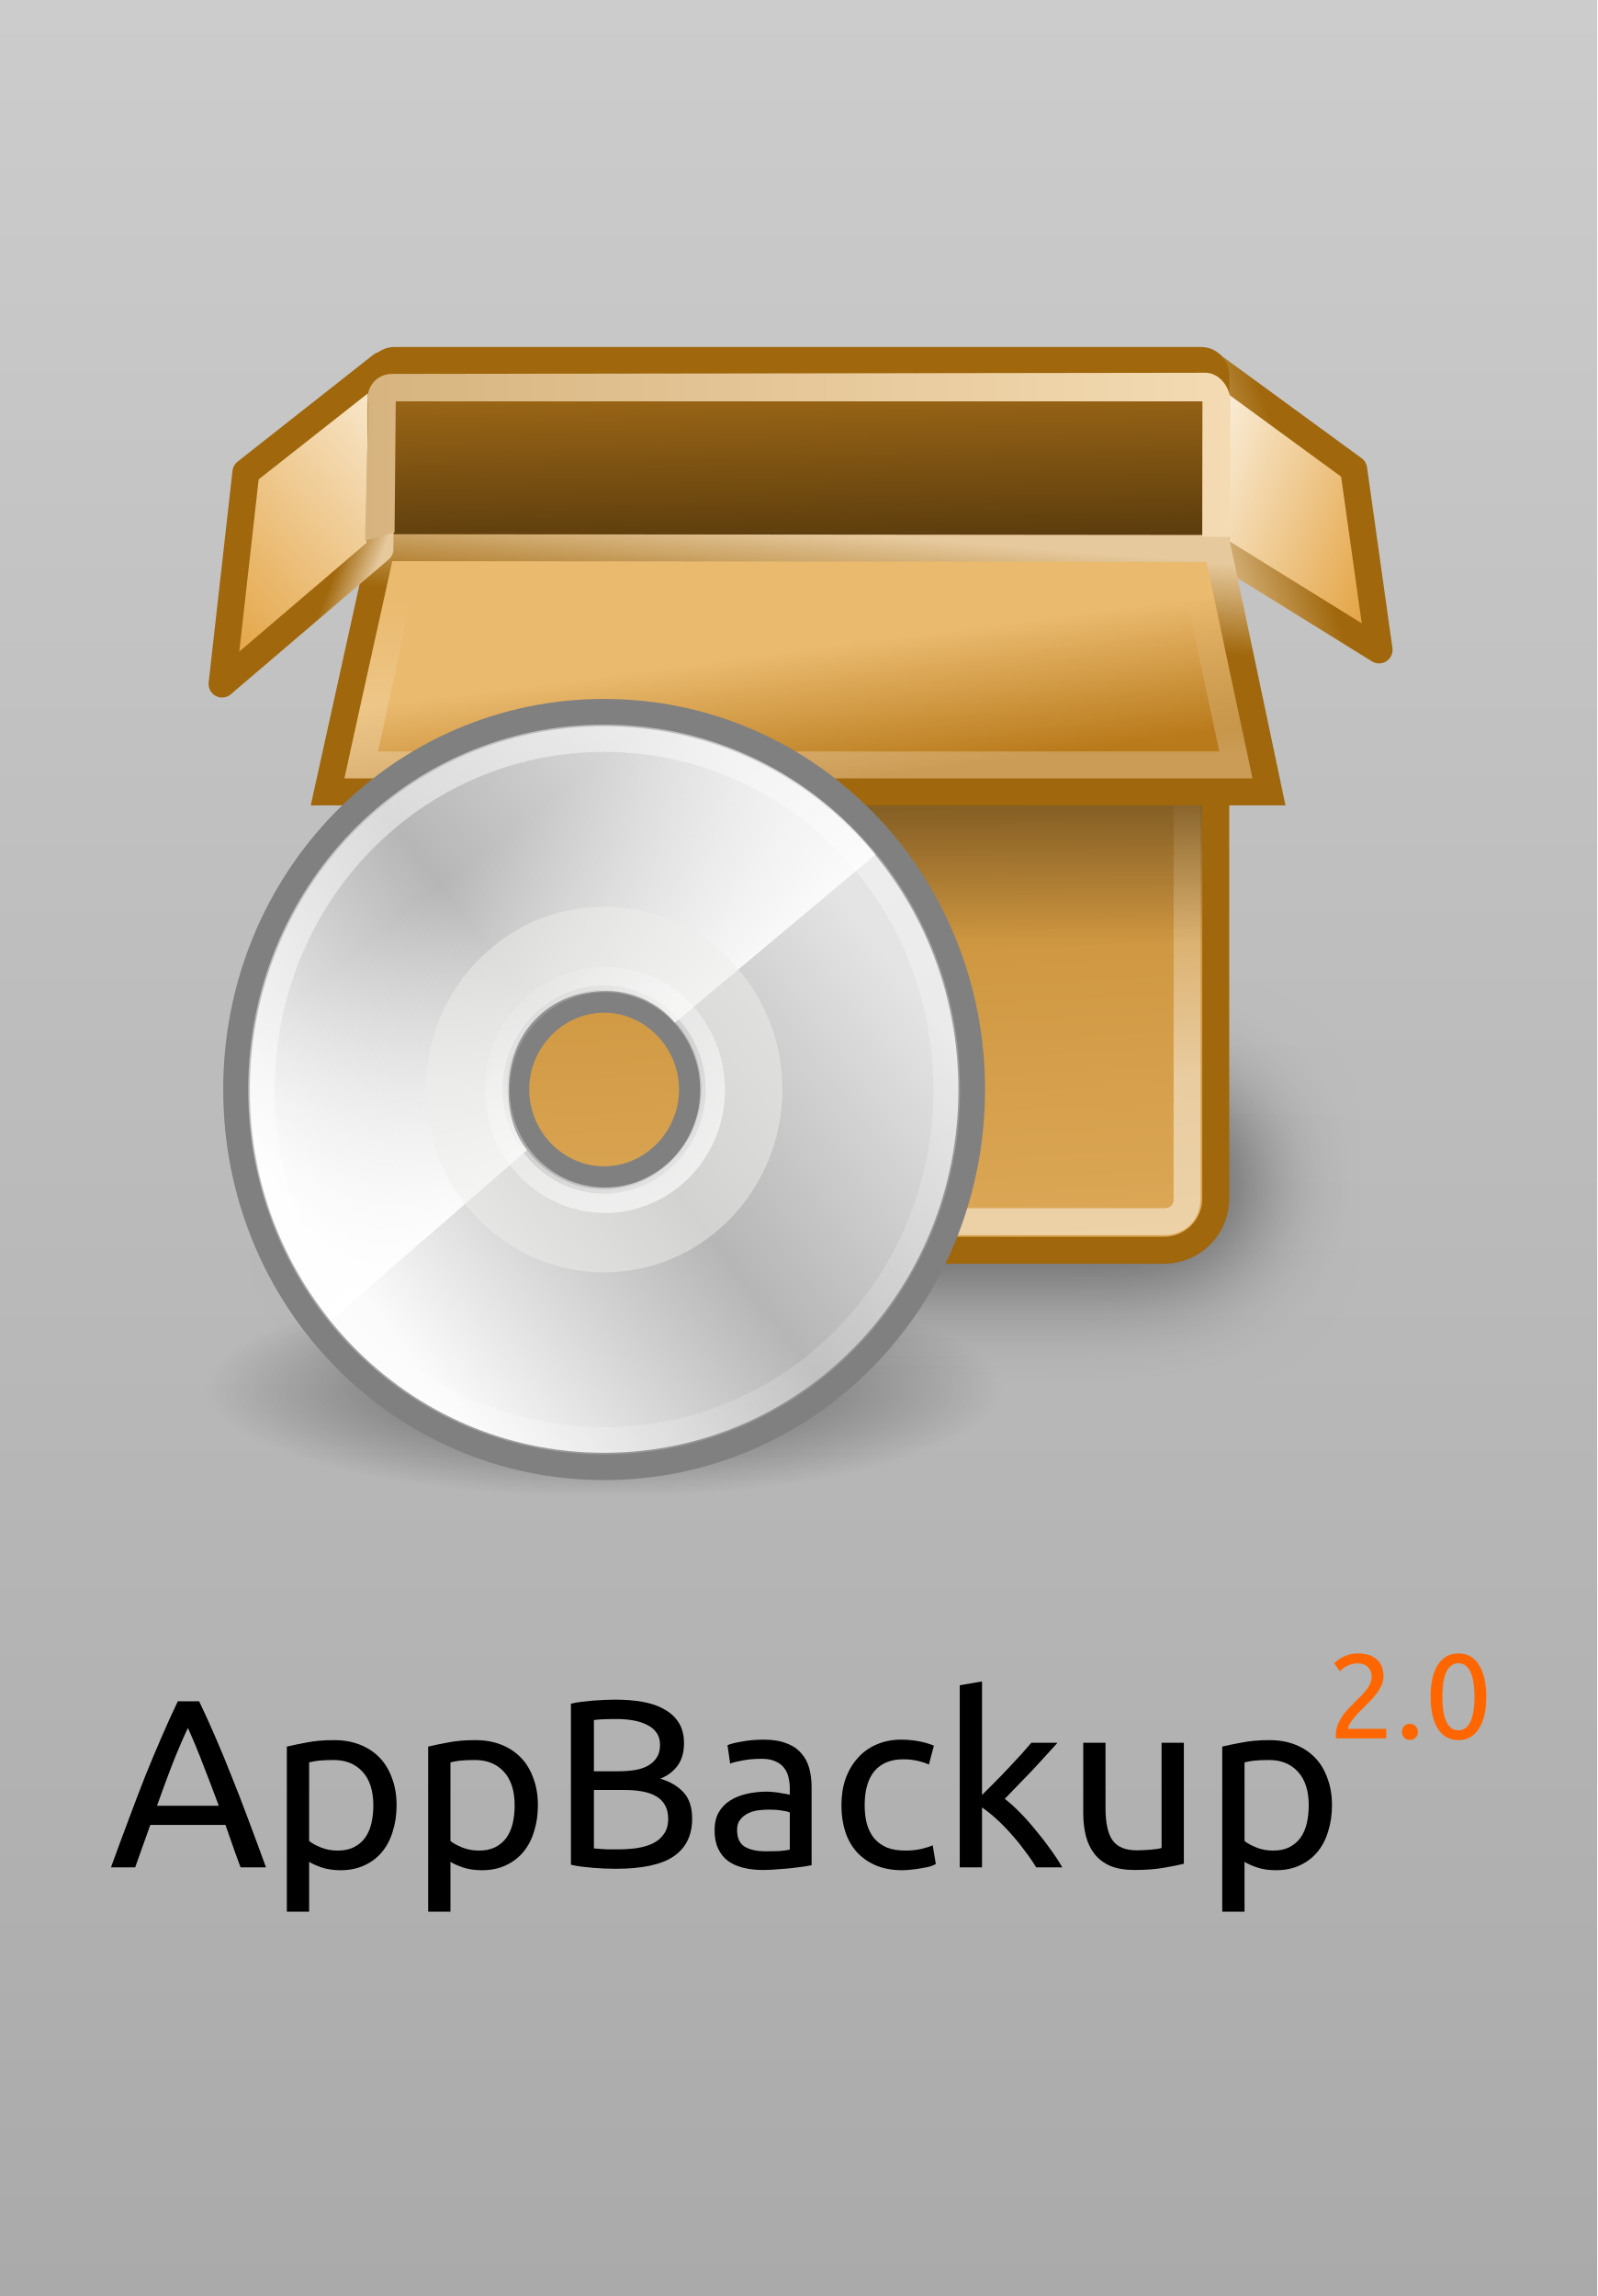
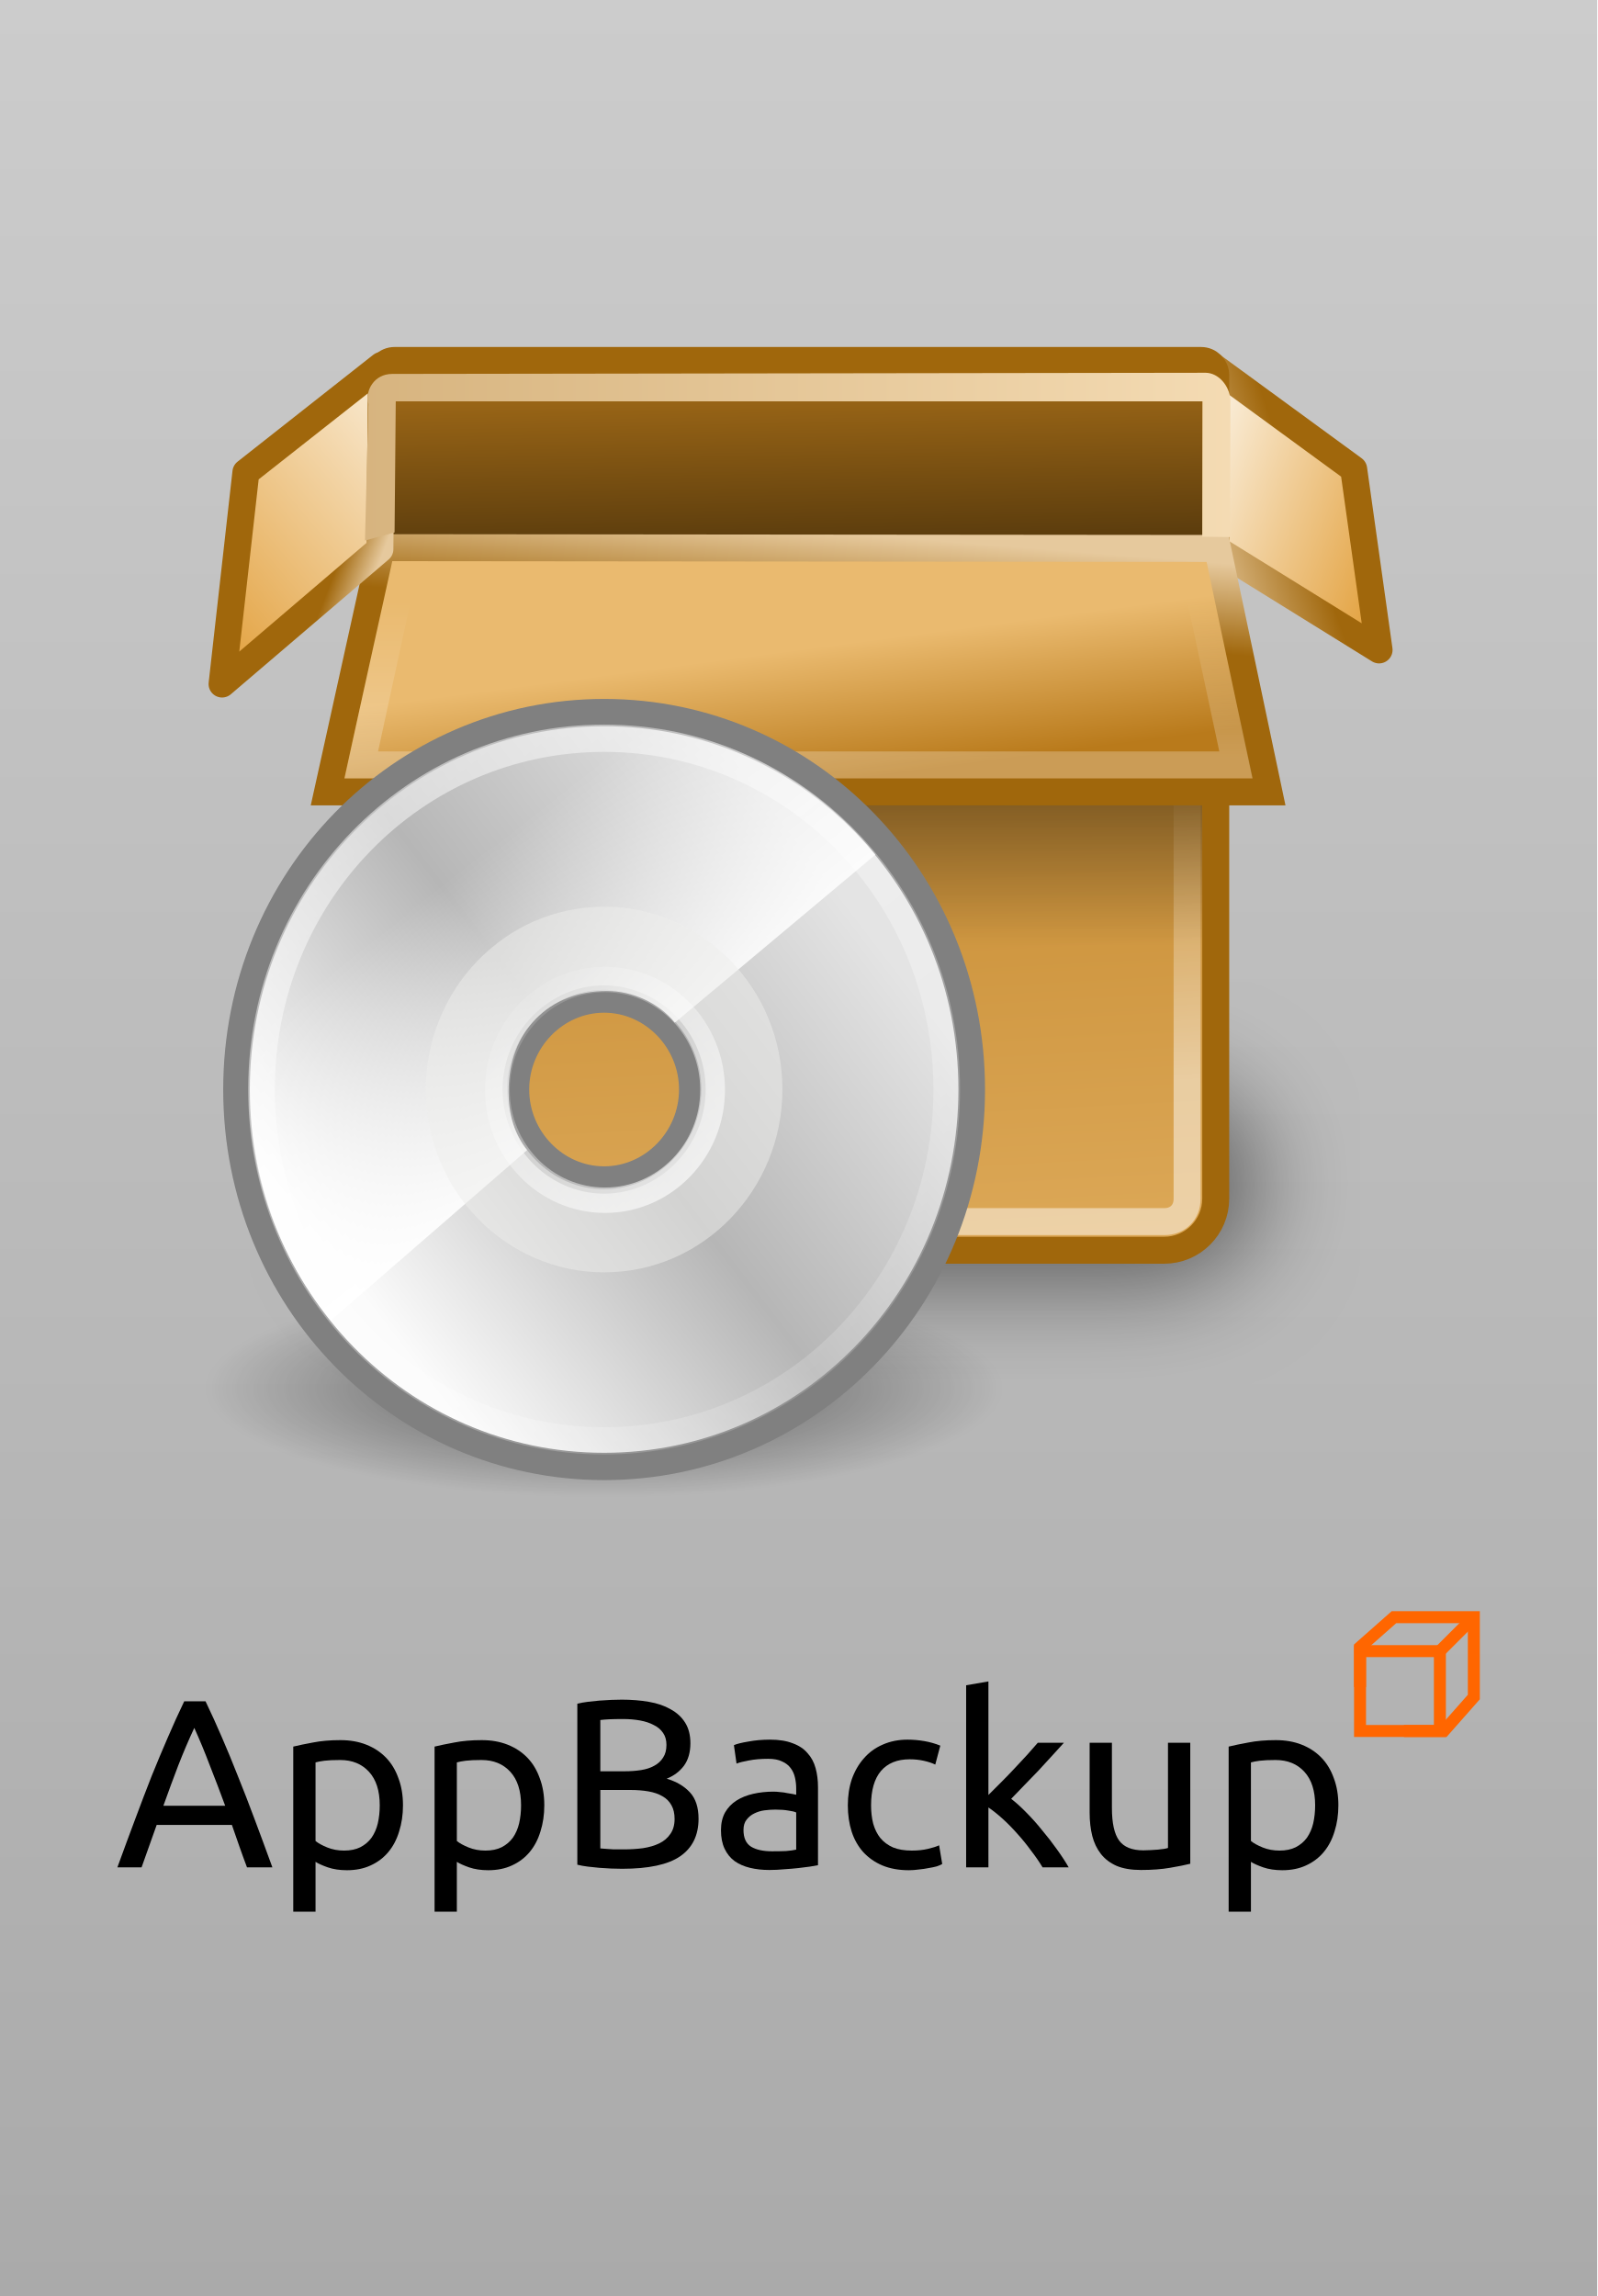
<svg xmlns="http://www.w3.org/2000/svg" xmlns:xlink="http://www.w3.org/1999/xlink" width="320" height="460" id="svg3091" version="1.1">
  <defs id="defs3093">
    <linearGradient id="linearGradient3869">
      <stop style="stop-color:#aaaaaa;stop-opacity:1;" offset="0" id="stop3871" />
      <stop style="stop-color:#cccccc;stop-opacity:1;" offset="1" id="stop3873" />
    </linearGradient>
    <linearGradient xlink:href="#linearGradient3869" id="linearGradient3875" x1="157.064" y1="1052.362" x2="157.064" y2="592.362" gradientUnits="userSpaceOnUse" />
    <filter id="filter6290" height="2.014" y="-0.507" width="1.222" x="-0.111">
      <feGaussianBlur id="feGaussianBlur6292" stdDeviation="2.029" />
    </filter>
    <linearGradient gradientUnits="userSpaceOnUse" y2="13.46" x2="24.938" y1="19.219" x1="24.938" id="linearGradient6262" xlink:href="#linearGradient6256" />
    <linearGradient y2="10.942" x2="25.148" y1="14.295" x1="24.883" gradientUnits="userSpaceOnUse" id="linearGradient6254" xlink:href="#linearGradient6190" />
    <linearGradient y2="27.945" x2="17.702" y1="24.164" x1="17.327" gradientTransform="matrix(1,0,0,1.329903,0,-16.16441)" gradientUnits="userSpaceOnUse" id="linearGradient6252" xlink:href="#linearGradient4210" />
    <linearGradient gradientUnits="userSpaceOnUse" y2="8.067" x2="39.044" y1="8.067" x1="6.946" id="linearGradient6248" xlink:href="#linearGradient6242" />
    <linearGradient gradientUnits="userSpaceOnUse" y2="20.731" x2="27.375" y1="31.772" x1="28.029" id="linearGradient6240" xlink:href="#linearGradient6234" />
    <linearGradient y2="14.383" x2="23.452" y1="49.424" x1="24.99" gradientTransform="matrix(1,0,0,1.213245,-5,-10.08858)" gradientUnits="userSpaceOnUse" id="linearGradient6232" xlink:href="#linearGradient4210" />
    <linearGradient gradientUnits="userSpaceOnUse" y2="26.188" x2="24.5" y1="17.812" x1="24.5" id="linearGradient6228" xlink:href="#linearGradient6222" />
    <linearGradient y2="23.5" x2="1.827" y1="16.527" x1="8" gradientTransform="matrix(1,0,0,1.329903,0,-16.16441)" gradientUnits="userSpaceOnUse" id="linearGradient6218" xlink:href="#linearGradient6210" />
    <linearGradient y2="23.422" x2="43.588" y1="20.232" x1="37.308" gradientTransform="matrix(1,0,0,1.329903,0,-16.16441)" gradientUnits="userSpaceOnUse" id="linearGradient6216" xlink:href="#linearGradient6210" />
    <linearGradient y2="10.742" x2="37.308" y1="9.345" x1="41.448" gradientUnits="userSpaceOnUse" id="linearGradient6200" xlink:href="#linearGradient6190" />
    <linearGradient y2="10.654" x2="8" y1="10.141" x1="6.675" gradientUnits="userSpaceOnUse" id="linearGradient6198" xlink:href="#linearGradient6190" />
    <linearGradient id="linearGradient4409">
      <stop style="stop-color:#ffffff;stop-opacity:1;" offset="0" id="stop4411" />
      <stop style="stop-color:#ffffff;stop-opacity:0;" offset="1" id="stop4413" />
    </linearGradient>
    <linearGradient id="linearGradient6028">
      <stop style="stop-color:#ffffff;stop-opacity:1;" offset="0" id="stop6030" />
      <stop style="stop-color:#ffffff;stop-opacity:0;" offset="1" id="stop6032" />
    </linearGradient>
    <linearGradient id="linearGradient6036">
      <stop style="stop-color:#ffffff;stop-opacity:1;" offset="0" id="stop6038" />
      <stop style="stop-color:#ffffff;stop-opacity:0;" offset="1" id="stop6040" />
    </linearGradient>
    <linearGradient id="aigrd2" gradientUnits="userSpaceOnUse" x1="12.274" y1="32.416" x2="35.391" y2="14.203">
      <stop offset="0" style="stop-color:#FBFBFB" id="stop3043" />
      <stop offset="0.5" style="stop-color:#B6B6B6" id="stop3045" />
      <stop offset="1" style="stop-color:#E4E4E4" id="stop3047" />
    </linearGradient>
    <linearGradient id="aigrd1" gradientUnits="userSpaceOnUse" x1="14.997" y1="11.188" x2="32.511" y2="34.307">
      <stop offset="0" style="stop-color:#EBEBEB" id="stop3034" />
      <stop offset="0.5" style="stop-color:#FFFFFF" id="stop3036" />
      <stop offset="1" style="stop-color:#EBEBEB" id="stop3038" />
    </linearGradient>
    <linearGradient id="linearGradient23419">
      <stop style="stop-color:#000000;stop-opacity:1;" offset="0" id="stop23421" />
      <stop style="stop-color:#000000;stop-opacity:0;" offset="1" id="stop23423" />
    </linearGradient>
    <radialGradient xlink:href="#linearGradient23419" id="radialGradient3507" gradientUnits="userSpaceOnUse" gradientTransform="matrix(1,0,0,0.25,0,31.22703)" cx="23.335" cy="41.636" fx="23.335" fy="41.636" r="22.627" />
    <linearGradient xlink:href="#linearGradient6028" id="linearGradient3515" gradientUnits="userSpaceOnUse" x1="28.703" y1="31.495" x2="17.743" y2="18.367" />
    <linearGradient xlink:href="#linearGradient6036" id="linearGradient3519" gradientUnits="userSpaceOnUse" x1="10.502" y1="3.61" x2="48.799" y2="54.698" gradientTransform="matrix(0.9807685,0,0,0.9807685,0.3837105,-0.8525346)" />
    <linearGradient xlink:href="#aigrd2" id="linearGradient3523" gradientUnits="userSpaceOnUse" gradientTransform="matrix(1.190476,0,0,1.190476,-4.308944,-3.833324)" x1="12.274" y1="32.416" x2="35.391" y2="14.203" />
    <linearGradient xlink:href="#aigrd1" id="linearGradient3526" gradientUnits="userSpaceOnUse" gradientTransform="matrix(1.190476,0,0,1.190476,-4.308944,-3.833323)" x1="14.997" y1="11.188" x2="32.511" y2="34.307" />
    <linearGradient xlink:href="#linearGradient4409" id="linearGradient4415" x1="25.986" y1="24.92" x2="15.889" y2="11.67" gradientUnits="userSpaceOnUse" gradientTransform="translate(0.5,-0.353553)" />
    <linearGradient y2="14.383" x2="23.452" y1="49.424" x1="24.99" gradientTransform="matrix(1,0,0,0.4199694,-5,-2.972971)" gradientUnits="userSpaceOnUse" id="linearGradient4879" xlink:href="#linearGradient6204" />
    <linearGradient id="linearGradient4210">
      <stop id="stop4212" offset="0" style="stop-color:#eaba6f;stop-opacity:1;" />
      <stop id="stop4214" offset="1" style="stop-color:#b97a1b;stop-opacity:1;" />
    </linearGradient>
    <linearGradient id="linearGradient6190">
      <stop id="stop6192" offset="0" style="stop-color:#a0670c;stop-opacity:1;" />
      <stop id="stop6194" offset="1" style="stop-color:#e6c99d;stop-opacity:1;" />
    </linearGradient>
    <linearGradient id="linearGradient6204">
      <stop style="stop-color:#120c02;stop-opacity:1;" offset="0" id="stop6206" />
      <stop style="stop-color:#b97a1b;stop-opacity:1;" offset="1" id="stop6208" />
    </linearGradient>
    <linearGradient id="linearGradient6210">
      <stop style="stop-color:#f9ead2;stop-opacity:1;" offset="0" id="stop6212" />
      <stop style="stop-color:#e4a546;stop-opacity:1;" offset="1" id="stop6214" />
    </linearGradient>
    <linearGradient id="linearGradient6222">
      <stop id="stop6224" offset="0" style="stop-color:#000000;stop-opacity:1;" />
      <stop id="stop6226" offset="1" style="stop-color:#000000;stop-opacity:0;" />
    </linearGradient>
    <linearGradient id="linearGradient6234">
      <stop id="stop6236" offset="0" style="stop-color:#ffffff;stop-opacity:1;" />
      <stop id="stop6238" offset="1" style="stop-color:#ffffff;stop-opacity:0;" />
    </linearGradient>
    <linearGradient id="linearGradient6242">
      <stop id="stop6244" offset="0" style="stop-color:#d7b47f;stop-opacity:1;" />
      <stop id="stop6246" offset="1" style="stop-color:#f4dbb3;stop-opacity:1" />
    </linearGradient>
    <linearGradient id="linearGradient6256">
      <stop id="stop6258" offset="0" style="stop-color:#ffffff;stop-opacity:1;" />
      <stop id="stop6260" offset="1" style="stop-color:#ffffff;stop-opacity:0;" />
    </linearGradient>
    <linearGradient xlink:href="#linearGradient4210" id="linearGradient4347" gradientUnits="userSpaceOnUse" gradientTransform="matrix(1,0,0,1.213245,-5,-10.08858)" x1="24.99" y1="49.424" x2="23.452" y2="14.383" />
    <linearGradient xlink:href="#linearGradient6210" id="linearGradient4349" gradientUnits="userSpaceOnUse" gradientTransform="matrix(1,0,0,1.329903,0,-16.16441)" x1="37.308" y1="20.232" x2="43.588" y2="23.422" />
    <linearGradient xlink:href="#linearGradient6190" id="linearGradient4351" gradientUnits="userSpaceOnUse" x1="41.448" y1="9.345" x2="37.308" y2="10.742" />
    <linearGradient xlink:href="#linearGradient6204" id="linearGradient4353" gradientUnits="userSpaceOnUse" gradientTransform="matrix(1,0,0,0.4199694,-5,-2.972971)" x1="24.99" y1="49.424" x2="23.452" y2="14.383" />
    <linearGradient xlink:href="#linearGradient6222" id="linearGradient4355" gradientUnits="userSpaceOnUse" x1="24.5" y1="17.812" x2="24.5" y2="26.188" />
    <linearGradient xlink:href="#linearGradient6234" id="linearGradient4357" gradientUnits="userSpaceOnUse" x1="28.029" y1="31.772" x2="27.375" y2="20.731" />
    <linearGradient xlink:href="#linearGradient4210" id="linearGradient4359" gradientUnits="userSpaceOnUse" gradientTransform="matrix(1,0,0,1.329903,0,-16.16441)" x1="17.327" y1="24.164" x2="17.702" y2="27.945" />
    <linearGradient xlink:href="#linearGradient6190" id="linearGradient4361" gradientUnits="userSpaceOnUse" x1="24.883" y1="14.295" x2="25.148" y2="10.942" />
    <linearGradient xlink:href="#linearGradient6256" id="linearGradient4363" gradientUnits="userSpaceOnUse" x1="24.938" y1="19.219" x2="24.938" y2="13.46" />
    <radialGradient xlink:href="#linearGradient23419" id="radialGradient4365" gradientUnits="userSpaceOnUse" gradientTransform="matrix(1,0,0,0.25,0,31.22703)" cx="23.335" cy="41.636" fx="23.335" fy="41.636" r="22.627" />
    <linearGradient xlink:href="#aigrd1" id="linearGradient4367" gradientUnits="userSpaceOnUse" gradientTransform="matrix(1.190476,0,0,1.190476,-4.308944,-3.833323)" x1="14.997" y1="11.188" x2="32.511" y2="34.307" />
    <linearGradient xlink:href="#aigrd2" id="linearGradient4369" gradientUnits="userSpaceOnUse" gradientTransform="matrix(1.190476,0,0,1.190476,-4.308944,-3.833324)" x1="12.274" y1="32.416" x2="35.391" y2="14.203" />
    <linearGradient xlink:href="#linearGradient4409" id="linearGradient4371" gradientUnits="userSpaceOnUse" gradientTransform="translate(0.5,-0.353553)" x1="25.986" y1="24.92" x2="15.889" y2="11.67" />
    <linearGradient xlink:href="#linearGradient6036" id="linearGradient4373" gradientUnits="userSpaceOnUse" gradientTransform="matrix(0.9807685,0,0,0.9807685,0.3837105,-0.8525346)" x1="10.502" y1="3.61" x2="48.799" y2="54.698" />
    <linearGradient xlink:href="#linearGradient6028" id="linearGradient4375" gradientUnits="userSpaceOnUse" x1="28.703" y1="31.495" x2="17.743" y2="18.367" />
    <linearGradient xlink:href="#linearGradient6210" id="linearGradient4377" gradientUnits="userSpaceOnUse" gradientTransform="matrix(1,0,0,1.329903,0,-16.16441)" x1="8" y1="16.527" x2="1.827" y2="23.5" />
    <linearGradient xlink:href="#linearGradient6190" id="linearGradient4379" gradientUnits="userSpaceOnUse" x1="6.675" y1="10.141" x2="8" y2="10.654" />
    <linearGradient xlink:href="#linearGradient6242" id="linearGradient4381" gradientUnits="userSpaceOnUse" x1="6.946" y1="8.067" x2="39.044" y2="8.067" />
  </defs>
  <g id="layer1" transform="translate(0,-592.3622)">
    <rect style="fill:url(#linearGradient3875);fill-opacity:1;stroke:none" id="rect3099" width="320" height="460" x="0" y="592.362" />
    <g id="layer1-5" transform="matrix(5.401963,0,0,5.401922,35.59804,640.2732)">
      <rect ry="4" rx="4" y="31" x="5" height="8" width="36.5" id="rect6264" style="opacity:0.5;color:#000000;fill:#000000;fill-opacity:1;fill-rule:nonzero;stroke:none;stroke-width:1;marker:none;visibility:visible;display:block;overflow:visible;filter:url(#filter6290);enable-background:accumulate" transform="matrix(0.9225518,0,0,0.9225518,1.800669,2.710685)" />
      <rect ry="1.914" rx="1.914" y="11.5" x="7.5" height="26" width="31" id="rect4873" style="color:#000000;fill:url(#linearGradient4347);fill-opacity:1;fill-rule:nonzero;stroke:#a0670c;stroke-width:1;stroke-linecap:butt;stroke-linejoin:miter;stroke-miterlimit:4;stroke-opacity:1;stroke-dasharray:none;stroke-dashoffset:0;marker:none;visibility:visible;display:block;overflow:visible;enable-background:accumulate" />
      <path id="path4881" d="M 38.5,11.48 44.558,15.235 43.616,8.53 38.338,4.672 38.5,11.48 z" style="color:#000000;fill:url(#linearGradient4349);fill-opacity:1;fill-rule:nonzero;stroke:url(#linearGradient4351);stroke-width:1;stroke-linecap:butt;stroke-linejoin:round;stroke-miterlimit:4;stroke-opacity:1;stroke-dasharray:none;stroke-dashoffset:0;marker:none;visibility:visible;display:block;overflow:visible;enable-background:accumulate" />
      <rect style="color:#000000;fill:url(#linearGradient4353);fill-opacity:1;fill-rule:nonzero;stroke:#a0670c;stroke-width:1;stroke-linecap:butt;stroke-linejoin:miter;stroke-miterlimit:4;stroke-opacity:1;stroke-dasharray:none;stroke-dashoffset:0;marker:none;visibility:visible;display:block;overflow:visible;enable-background:accumulate" id="rect4877" width="31" height="9" x="7.5" y="4.5" rx="0.544" ry="0.544" />
      <rect y="15.25" x="7.75" height="11.625" width="30.25" id="rect6220" style="opacity:0.553;color:#000000;fill:url(#linearGradient4355);fill-opacity:1;fill-rule:nonzero;stroke:none;stroke-width:1;marker:none;visibility:visible;display:block;overflow:visible;enable-background:accumulate" />
      <path d="m 9.406,12.562 c -0.499,0 -0.844,0.345 -0.844,0.844 l 0,22.188 c 0,0.499 0.345,0.844 0.844,0.844 l 27.188,0 c 0.499,0 0.844,-0.345 0.844,-0.844 l 0,-22.188 c 0,-0.499 -0.345,-0.844 -0.844,-0.844 l -27.188,0 z" id="path6230" style="opacity:0.476;color:#000000;fill:none;stroke:url(#linearGradient4357);stroke-width:1;stroke-linecap:butt;stroke-linejoin:miter;stroke-miterlimit:4;stroke-opacity:1;stroke-dasharray:none;stroke-dashoffset:0;marker:none;visibility:visible;display:block;overflow:visible;enable-background:accumulate" xlink:href="#rect4873" />
      <path id="path4885" d="m 7.558,11.442 -2,9.058 34.912,0 -1.903,-9.028 -31.009,-0.03 z" style="color:#000000;fill:url(#linearGradient4359);fill-opacity:1;fill-rule:nonzero;stroke:url(#linearGradient4361);stroke-width:1;stroke-linecap:butt;stroke-linejoin:miter;stroke-miterlimit:4;stroke-opacity:1;stroke-dasharray:none;stroke-dashoffset:0;marker:none;visibility:visible;display:block;overflow:visible;enable-background:accumulate" />
      <path d="M 8.344,12.438 6.812,19.5 39.25,19.5 37.75,12.469 8.344,12.438 z" id="path6250" style="opacity:0.259;color:#000000;fill:none;stroke:url(#linearGradient4363);stroke-width:1;stroke-linecap:butt;stroke-linejoin:miter;stroke-miterlimit:4;stroke-opacity:1;stroke-dasharray:none;stroke-dashoffset:0;marker:none;visibility:visible;display:block;overflow:visible;enable-background:accumulate" xlink:href="#path4885" />
      <g transform="matrix(0.6544316,0,0,0.6710291,-0.06187263,15.65858)" id="g5212">
        <path style="opacity:0.55;color:#000000;fill:url(#radialGradient4365);fill-opacity:1;fill-rule:evenodd;stroke:none;stroke-width:2;marker:none;visibility:visible;display:inline;overflow:visible" id="path23417" d="m 45.962,41.636 c 0,3.124 -10.131,5.657 -22.627,5.657 -12.497,0 -22.627,-2.533 -22.627,-5.657 0,-3.124 10.131,-5.657 22.627,-5.657 12.497,0 22.627,2.533 22.627,5.657 z" transform="matrix(1,0,0,1.066291,0.91548,-4.218429)" />
        <path id="path3040" d="m 24.262,2.833 c -11.548,0 -20.833,9.286 -20.833,20.833 0,11.548 9.286,20.833 20.833,20.833 11.548,0 20.833,-9.286 20.833,-20.833 0,-11.548 -9.286,-20.833 -20.833,-20.833 l 0,0 z m 0,25.833 c -2.738,0 -5,-2.262 -5,-5 0,-2.738 2.262,-5 5,-5 2.738,0 5,2.262 5,5 0,2.738 -2.262,5 -5,5 z" style="fill:url(#linearGradient4367);fill-rule:nonzero;stroke:none" />
        <path id="path3049" d="m 24.262,2.833 c -11.548,0 -20.833,9.286 -20.833,20.833 0,11.548 9.286,20.833 20.833,20.833 11.548,0 20.833,-9.286 20.833,-20.833 0,-11.548 -9.286,-20.833 -20.833,-20.833 l 0,0 z m 0,25.833 c -2.738,0 -5,-2.262 -5,-5 0,-2.738 2.262,-5 5,-5 2.738,0 5,2.262 5,5 0,2.738 -2.262,5 -5,5 z" style="fill:url(#linearGradient4369);fill-rule:nonzero;stroke:#808080;stroke-width:1.509;stroke-miterlimit:4;stroke-opacity:1" />
        <path style="fill:url(#linearGradient4371);fill-opacity:1;fill-rule:nonzero;stroke:none" d="M 23.411,3.459 C 12.649,3.865 4.111,12.676 4.111,23.541 c 0,4.926 1.747,9.402 4.667,12.886 L 19.895,27.017 c -0.721,-0.843 -1.049,-2.043 -1.049,-3.226 0,-3.39 2.304,-5.567 5.567,-5.567 1.484,0 2.971,0.673 3.858,1.746 L 39.639,10.685 C 35.964,6.261 30.395,3.459 24.163,3.459 c -0.261,0 -0.494,-0.01 -0.753,0 z" id="path3531" />
        <path id="path3051" d="m 24.262,13.563 c -5.643,0 -10.104,4.593 -10.104,10.104 0,5.643 4.593,10.104 10.104,10.104 5.643,0 10.104,-4.593 10.104,-10.104 0,-5.643 -4.593,-10.104 -10.104,-10.104 l 0,0 z m 0,15.616 c -3.018,0 -5.511,-2.493 -5.511,-5.511 0,-3.018 2.493,-5.511 5.511,-5.511 3.018,0 5.511,2.493 5.511,5.511 0,3.018 -2.493,5.511 -5.511,5.511 z" style="opacity:0.511;fill:#eeeeec;fill-rule:nonzero;stroke:none" />
        <path style="opacity:0.546;fill:none;stroke:url(#linearGradient4373);stroke-width:1.509;stroke-miterlimit:4;stroke-opacity:1" d="m 24.262,4.25 c -10.763,0 -19.417,8.654 -19.417,19.417 0,10.763 8.654,19.417 19.417,19.417 10.763,0 19.417,-8.654 19.417,-19.417 0,-10.763 -8.654,-19.417 -19.417,-19.417 l 0,0 z" id="path5264" />
        <path style="opacity:0.672;color:#000000;fill:none;stroke:url(#linearGradient4375);stroke-width:1.404;stroke-linecap:butt;stroke-linejoin:miter;stroke-miterlimit:4;stroke-opacity:1;stroke-dashoffset:0;marker:none;visibility:visible;display:inline;overflow:visible" id="path6026" d="m 30.406,24.931 c 0,3.368 -2.731,6.099 -6.099,6.099 -3.368,0 -6.099,-2.731 -6.099,-6.099 0,-3.368 2.731,-6.099 6.099,-6.099 3.368,0 6.099,2.731 6.099,6.099 z" transform="translate(0.003868,-1.244934)" />
      </g>
      <path id="path4883" d="M 7.562,4.683 7.5,11.5 1.646,16.5 2.53,8.646 7.562,4.683 z" style="color:#000000;fill:url(#linearGradient4377);fill-opacity:1;fill-rule:nonzero;stroke:url(#linearGradient4379);stroke-width:1;stroke-linecap:butt;stroke-linejoin:round;stroke-miterlimit:4;stroke-opacity:1;stroke-dasharray:none;stroke-dashoffset:0;marker:none;visibility:visible;display:block;overflow:visible;enable-background:accumulate" />
      <path id="path6202" d="M 7.072,6.105 C 6.941,5.618 7.288,4.999 7.955,4.999 L 38.133,4.956 c 0.466,0.009 0.88,0.474 0.912,1.016 L 39.027,11.05 38,11.037 l 0.007,-5.021 -29.919,0 -0.044,4.861 -1.097,0.301 0.126,-5.073 z" style="color:#000000;fill:url(#linearGradient4381);fill-opacity:1;fill-rule:nonzero;stroke:none;stroke-width:1;marker:none;visibility:visible;display:block;overflow:visible;enable-background:accumulate" />
    </g>
-     <g style="font-size:48px;font-style:normal;font-variant:normal;font-weight:normal;font-stretch:normal;line-height:125%;letter-spacing:0px;word-spacing:0px;fill:#000000;fill-opacity:1;stroke:none;font-family:Ubuntu;-inkscape-font-specification:Ubuntu" id="text4383" transform="translate(-15.45194,0)">
+     <g style="font-size:48px;font-style:normal;font-variant:normal;font-weight:normal;font-stretch:normal;line-height:125%;letter-spacing:0px;word-spacing:0px;fill:#000000;fill-opacity:1;stroke:none;font-family:Ubuntu;-inkscape-font-specification:Ubuntu" id="text4383" transform="translate(-14.1691,0)">
      <path d="m 63.654,966.482 c -0.544,-1.44 -1.056,-2.848 -1.536,-4.224 -0.48,-1.408 -0.976,-2.832 -1.488,-4.272 l -15.072,0 -3.024,8.496 -4.848,0 c 1.28,-3.52 2.48,-6.768 3.6,-9.744 1.12,-3.008 2.208,-5.856 3.264,-8.544 1.088,-2.688 2.16,-5.248 3.216,-7.68 1.056,-2.464 2.16,-4.896 3.312,-7.296 l 4.272,0 c 1.152,2.4 2.256,4.832 3.312,7.296 1.056,2.432 2.112,4.992 3.168,7.68 1.088,2.688 2.192,5.536 3.312,8.544 1.12,2.976 2.32,6.224 3.6,9.744 l -5.088,0 m -4.368,-12.336 c -1.024,-2.784 -2.048,-5.472 -3.072,-8.064 -0.992,-2.624 -2.032,-5.136 -3.12,-7.536 -1.12,2.4 -2.192,4.912 -3.216,7.536 -0.992,2.592 -1.984,5.28 -2.976,8.064 l 12.384,0" id="path4388" />
      <path d="m 90.251,954.05 c -2.1e-5,-2.912 -0.72,-5.152 -2.16,-6.72 -1.44,-1.568 -3.36,-2.352 -5.76,-2.352 -1.344,2e-5 -2.4,0.048 -3.168,0.144 -0.736,0.096 -1.328,0.208 -1.776,0.336 l 0,15.744 c 0.544,0.448 1.328,0.88 2.352,1.296 1.024,0.416 2.144,0.624 3.36,0.624 1.28,0 2.368,-0.224 3.264,-0.672 0.928,-0.48 1.68,-1.12 2.256,-1.92 0.576,-0.832 0.992,-1.792 1.248,-2.88 0.256,-1.12 0.384,-2.32 0.384,-3.6 m 4.656,0 c -2.6e-5,1.888 -0.256,3.632 -0.768,5.232 -0.48,1.6 -1.2,2.976 -2.16,4.128 -0.96,1.152 -2.144,2.048 -3.552,2.688 -1.376,0.64 -2.96,0.96 -4.752,0.96 -1.44,0 -2.72,-0.192 -3.84,-0.576 -1.088,-0.384 -1.904,-0.752 -2.448,-1.104 l 0,9.984 -4.464,0 0,-33.072 c 1.056,-0.256 2.368,-0.528 3.936,-0.816 1.6,-0.32 3.44,-0.48 5.52,-0.48 1.92,2e-5 3.648,0.304 5.184,0.912 1.536,0.608 2.848,1.472 3.936,2.592 1.088,1.12 1.92,2.496 2.496,4.128 0.608,1.6 0.912,3.408 0.912,5.424" id="path4390" />
      <path d="m 118.564,954.05 c -2e-5,-2.912 -0.72,-5.152 -2.16,-6.72 -1.44,-1.568 -3.36,-2.352 -5.76,-2.352 -1.344,2e-5 -2.4,0.048 -3.168,0.144 -0.736,0.096 -1.328,0.208 -1.776,0.336 l 0,15.744 c 0.544,0.448 1.328,0.88 2.352,1.296 1.024,0.416 2.144,0.624 3.36,0.624 1.28,0 2.368,-0.224 3.264,-0.672 0.928,-0.48 1.68,-1.12 2.256,-1.92 0.576,-0.832 0.992,-1.792 1.248,-2.88 0.256,-1.12 0.384,-2.32 0.384,-3.6 m 4.656,0 c -3e-5,1.888 -0.256,3.632 -0.768,5.232 -0.48,1.6 -1.2,2.976 -2.16,4.128 -0.96,1.152 -2.144,2.048 -3.552,2.688 -1.376,0.64 -2.96,0.96 -4.752,0.96 -1.44,0 -2.72,-0.192 -3.84,-0.576 -1.088,-0.384 -1.904,-0.752 -2.448,-1.104 l 0,9.984 -4.464,0 0,-33.072 c 1.056,-0.256 2.368,-0.528 3.936,-0.816 1.6,-0.32 3.44,-0.48 5.52,-0.48 1.92,2e-5 3.648,0.304 5.184,0.912 1.536,0.608 2.848,1.472 3.936,2.592 1.088,1.12 1.92,2.496 2.496,4.128 0.608,1.6 0.912,3.408 0.912,5.424" id="path4392" />
      <path d="m 138.812,966.77 c -0.672,0 -1.408,-0.016 -2.208,-0.048 -0.768,-0.032 -1.552,-0.08 -2.352,-0.144 -0.768,-0.064 -1.536,-0.144 -2.304,-0.24 -0.768,-0.096 -1.472,-0.224 -2.112,-0.384 l 0,-32.256 c 0.64,-0.16 1.344,-0.288 2.112,-0.384 0.768,-0.096 1.536,-0.176 2.304,-0.24 0.8,-0.064 1.584,-0.112 2.352,-0.144 0.768,-0.032 1.488,-0.048 2.16,-0.048 1.92,3e-5 3.712,0.144 5.376,0.432 1.696,0.288 3.152,0.784 4.368,1.488 1.248,0.672 2.224,1.568 2.928,2.688 0.704,1.12 1.056,2.496 1.056,4.128 -3e-5,1.824 -0.432,3.328 -1.296,4.512 -0.864,1.152 -2.016,2.016 -3.456,2.592 1.952,0.576 3.504,1.488 4.656,2.736 1.152,1.248 1.728,3.008 1.728,5.28 -3e-5,3.328 -1.232,5.84 -3.696,7.536 -2.432,1.664 -6.304,2.496 -11.616,2.496 m -4.368,-15.792 0,11.712 c 0.352,0.032 0.768,0.064 1.248,0.096 0.416,0.032 0.896,0.064 1.44,0.096 0.576,0 1.232,0 1.968,0 1.376,0 2.672,-0.08 3.888,-0.24 1.248,-0.192 2.336,-0.512 3.264,-0.96 0.928,-0.448 1.664,-1.072 2.208,-1.872 0.576,-0.8 0.864,-1.808 0.864,-3.024 -2e-5,-1.088 -0.208,-2 -0.624,-2.736 -0.416,-0.768 -1.024,-1.376 -1.824,-1.824 -0.768,-0.448 -1.696,-0.768 -2.784,-0.96 -1.088,-0.192 -2.304,-0.288 -3.648,-0.288 l -6,0 m 0,-3.744 4.896,0 c 1.152,2e-5 2.24,-0.08 3.264,-0.24 1.024,-0.16 1.904,-0.448 2.64,-0.864 0.768,-0.416 1.36,-0.96 1.776,-1.632 0.448,-0.672 0.672,-1.52 0.672,-2.544 -2e-5,-0.96 -0.224,-1.76 -0.672,-2.4 -0.448,-0.672 -1.072,-1.2 -1.872,-1.584 -0.768,-0.416 -1.68,-0.72 -2.736,-0.912 -1.056,-0.192 -2.176,-0.288 -3.36,-0.288 -1.184,3e-5 -2.112,0.016 -2.784,0.048 -0.672,0.032 -1.28,0.08 -1.824,0.144 l 0,10.272" id="path4394" />
      <path d="m 168.84,963.266 c 1.056,0 1.984,-0.016 2.784,-0.048 0.832,-0.064 1.52,-0.16 2.064,-0.288 l 0,-7.44 c -0.32,-0.16 -0.848,-0.288 -1.584,-0.384 -0.704,-0.128 -1.568,-0.192 -2.592,-0.192 -0.672,10e-6 -1.392,0.048 -2.16,0.144 -0.736,0.096 -1.424,0.304 -2.064,0.624 -0.608,0.288 -1.12,0.704 -1.536,1.248 -0.416,0.512 -0.624,1.2 -0.624,2.064 -1e-5,1.6 0.512,2.72 1.536,3.36 1.024,0.608 2.416,0.912 4.176,0.912 m -0.384,-22.368 c 1.792,2e-5 3.296,0.24 4.512,0.72 1.248,0.448 2.24,1.104 2.976,1.968 0.768,0.832 1.312,1.84 1.632,3.024 0.32,1.152 0.48,2.432 0.48,3.84 l 0,15.6 c -0.384,0.064 -0.928,0.16 -1.632,0.288 -0.672,0.096 -1.44,0.192 -2.304,0.288 -0.864,0.096 -1.808,0.176 -2.832,0.24 -0.992,0.096 -1.984,0.144 -2.976,0.144 -1.408,0 -2.704,-0.144 -3.888,-0.432 -1.184,-0.288 -2.208,-0.736 -3.072,-1.344 -0.864,-0.64 -1.536,-1.472 -2.016,-2.496 -0.48,-1.024 -0.72,-2.256 -0.72,-3.696 0,-1.376 0.272,-2.56 0.816,-3.552 0.576,-0.992 1.344,-1.792 2.304,-2.4 0.96,-0.608 2.08,-1.056 3.36,-1.344 1.28,-0.288 2.624,-0.432 4.032,-0.432 0.448,1e-5 0.912,0.032 1.392,0.096 0.48,0.032 0.928,0.096 1.344,0.192 0.448,0.064 0.832,0.128 1.152,0.192 0.32,0.064 0.544,0.112 0.672,0.144 l 0,-1.248 c -2e-5,-0.736 -0.08,-1.456 -0.24,-2.16 -0.16,-0.736 -0.448,-1.376 -0.864,-1.92 -0.416,-0.576 -0.992,-1.024 -1.728,-1.344 -0.704,-0.352 -1.632,-0.528 -2.784,-0.528 -1.472,2e-5 -2.768,0.112 -3.888,0.336 -1.088,0.192 -1.904,0.4 -2.448,0.624 l -0.528,-3.696 c 0.576,-0.256 1.536,-0.496 2.88,-0.72 1.344,-0.256 2.8,-0.384 4.368,-0.384" id="path4396" />
      <path d="m 196.272,967.058 c -2.016,0 -3.792,-0.32 -5.328,-0.96 -1.504,-0.64 -2.784,-1.536 -3.84,-2.688 -1.024,-1.152 -1.792,-2.512 -2.304,-4.08 -0.512,-1.6 -0.768,-3.36 -0.768,-5.28 0,-1.92 0.272,-3.68 0.816,-5.28 0.576,-1.6 1.376,-2.976 2.4,-4.128 1.024,-1.184 2.272,-2.096 3.744,-2.736 1.504,-0.672 3.168,-1.008 4.992,-1.008 1.12,2e-5 2.24,0.096 3.36,0.288 1.12,0.192 2.192,0.496 3.216,0.912 l -1.008,3.792 c -0.672,-0.32 -1.456,-0.576 -2.352,-0.768 -0.864,-0.192 -1.792,-0.288 -2.784,-0.288 -2.496,2e-5 -4.416,0.784 -5.76,2.352 -1.312,1.568 -1.968,3.856 -1.968,6.864 -1e-5,1.344 0.144,2.576 0.432,3.696 0.32,1.12 0.8,2.08 1.44,2.88 0.672,0.8 1.52,1.424 2.544,1.872 1.024,0.416 2.272,0.624 3.744,0.624 1.184,0 2.256,-0.112 3.216,-0.336 0.96,-0.224 1.712,-0.464 2.256,-0.72 l 0.624,3.744 c -0.256,0.16 -0.624,0.32 -1.104,0.48 -0.48,0.128 -1.024,0.24 -1.632,0.336 -0.608,0.128 -1.264,0.224 -1.968,0.288 -0.672,0.096 -1.328,0.144 -1.968,0.144" id="path4398" />
      <path d="m 216.76,952.754 c 0.96,0.736 1.968,1.648 3.024,2.736 1.088,1.088 2.144,2.272 3.168,3.552 1.056,1.248 2.048,2.528 2.976,3.84 0.928,1.28 1.712,2.48 2.352,3.6 l -5.232,0 c -0.672,-1.12 -1.456,-2.256 -2.352,-3.408 -0.864,-1.184 -1.776,-2.304 -2.736,-3.36 -0.96,-1.088 -1.936,-2.08 -2.928,-2.976 -0.992,-0.896 -1.936,-1.648 -2.832,-2.256 l 0,12 -4.464,0 0,-36.48 4.464,-0.768 0,22.752 c 0.768,-0.768 1.616,-1.616 2.544,-2.544 0.928,-0.928 1.84,-1.872 2.736,-2.832 0.896,-0.96 1.744,-1.872 2.544,-2.736 0.8,-0.896 1.488,-1.68 2.064,-2.352 l 5.232,0 c -0.736,0.8 -1.536,1.68 -2.4,2.64 -0.864,0.96 -1.76,1.936 -2.688,2.928 -0.928,0.96 -1.872,1.936 -2.832,2.928 -0.928,0.96 -1.808,1.872 -2.64,2.736" id="path4400" />
      <path d="m 252.639,965.762 c -1.024,0.256 -2.384,0.528 -4.08,0.816 -1.664,0.288 -3.6,0.432 -5.808,0.432 -1.92,0 -3.536,-0.272 -4.848,-0.816 -1.312,-0.576 -2.368,-1.376 -3.168,-2.4 -0.8,-1.024 -1.376,-2.224 -1.728,-3.6 -0.352,-1.408 -0.528,-2.96 -0.528,-4.656 l 0,-14.016 4.464,0 0,13.056 c -1e-5,3.04 0.48,5.216 1.44,6.528 0.96,1.312 2.576,1.968 4.848,1.968 0.48,0 0.976,-0.016 1.488,-0.048 0.512,-0.032 0.992,-0.064 1.44,-0.096 0.448,-0.064 0.848,-0.112 1.2,-0.144 0.384,-0.064 0.656,-0.128 0.816,-0.192 l 0,-21.072 4.464,0 0,24.24" id="path4402" />
      <path d="m 277.658,954.05 c -2e-5,-2.912 -0.72,-5.152 -2.16,-6.72 -1.44,-1.568 -3.36,-2.352 -5.76,-2.352 -1.344,2e-5 -2.4,0.048 -3.168,0.144 -0.736,0.096 -1.328,0.208 -1.776,0.336 l 0,15.744 c 0.544,0.448 1.328,0.88 2.352,1.296 1.024,0.416 2.144,0.624 3.36,0.624 1.28,0 2.368,-0.224 3.264,-0.672 0.928,-0.48 1.68,-1.12 2.256,-1.92 0.576,-0.832 0.992,-1.792 1.248,-2.88 0.256,-1.12 0.384,-2.32 0.384,-3.6 m 4.656,0 c -3e-5,1.888 -0.256,3.632 -0.768,5.232 -0.48,1.6 -1.2,2.976 -2.16,4.128 -0.96,1.152 -2.144,2.048 -3.552,2.688 -1.376,0.64 -2.96,0.96 -4.752,0.96 -1.44,0 -2.72,-0.192 -3.84,-0.576 -1.088,-0.384 -1.904,-0.752 -2.448,-1.104 l 0,9.984 -4.464,0 0,-33.072 c 1.056,-0.256 2.368,-0.528 3.936,-0.816 1.6,-0.32 3.44,-0.48 5.52,-0.48 1.92,2e-5 3.648,0.304 5.184,0.912 1.536,0.608 2.848,1.472 3.936,2.592 1.088,1.12 1.92,2.496 2.496,4.128 0.608,1.6 0.912,3.408 0.912,5.424" id="path4404" />
    </g>
-     <g transform="translate(58.79427,621.3484)" style="font-size:24px;font-style:normal;font-variant:normal;font-weight:normal;font-stretch:normal;line-height:125%;letter-spacing:0px;word-spacing:0px;fill:#ff6600;fill-opacity:1;stroke:none;font-family:Ubuntu;-inkscape-font-specification:Ubuntu" id="text4406">
-       <path d="m 218.39,306.902 c -1e-5,0.576 -0.12,1.136 -0.36,1.68 -0.224,0.528 -0.528,1.056 -0.912,1.584 -0.384,0.512 -0.816,1.024 -1.296,1.536 -0.48,0.496 -0.96,0.984 -1.44,1.464 -0.272,0.272 -0.592,0.592 -0.96,0.96 -0.352,0.368 -0.688,0.752 -1.008,1.152 -0.32,0.4 -0.592,0.784 -0.816,1.152 -0.208,0.368 -0.312,0.688 -0.312,0.96 l 7.656,0 0,1.896 -10.08,0 c -0.016,-0.096 -0.024,-0.192 -0.024,-0.288 0,-0.096 0,-0.184 0,-0.264 0,-0.752 0.12,-1.448 0.36,-2.088 0.256,-0.656 0.584,-1.272 0.984,-1.848 0.4,-0.576 0.848,-1.12 1.344,-1.632 0.496,-0.512 0.984,-1.008 1.464,-1.488 0.4,-0.384 0.776,-0.76 1.128,-1.128 0.368,-0.384 0.688,-0.76 0.96,-1.128 0.288,-0.384 0.512,-0.776 0.672,-1.176 0.176,-0.4 0.264,-0.824 0.264,-1.272 -1e-5,-0.48 -0.08,-0.888 -0.24,-1.224 -0.144,-0.336 -0.344,-0.616 -0.6,-0.84 -0.256,-0.224 -0.56,-0.384 -0.912,-0.48 -0.336,-0.112 -0.696,-0.168 -1.08,-0.168 -0.464,1e-5 -0.888,0.064 -1.272,0.192 -0.384,0.128 -0.728,0.28 -1.032,0.456 -0.304,0.16 -0.56,0.336 -0.768,0.528 -0.208,0.176 -0.368,0.312 -0.48,0.408 l -1.104,-1.584 c 0.144,-0.16 0.36,-0.352 0.648,-0.576 0.288,-0.24 0.632,-0.464 1.032,-0.672 0.4,-0.208 0.848,-0.384 1.344,-0.528 0.496,-0.144 1.032,-0.216 1.608,-0.216 1.744,10e-6 3.048,0.408 3.912,1.224 0.88,0.8 1.32,1.936 1.32,3.408" style="fill:#ff6600;fill-opacity:1" id="path4411" />
-       <path d="m 225.289,317.99 c 0,0.432 -0.144,0.808 -0.432,1.128 -0.288,0.32 -0.68,0.48 -1.176,0.48 -0.496,0 -0.888,-0.16 -1.176,-0.48 -0.288,-0.32 -0.432,-0.696 -0.432,-1.128 0,-0.432 0.144,-0.808 0.432,-1.128 0.288,-0.32 0.68,-0.48 1.176,-0.48 0.496,0 0.888,0.16 1.176,0.48 0.288,0.32 0.432,0.696 0.432,1.128" style="fill:#ff6600;fill-opacity:1" id="path4413" />
-       <path d="m 227.835,310.958 c 0,-2.784 0.488,-4.928 1.464,-6.432 0.992,-1.504 2.36,-2.256 4.104,-2.256 1.744,10e-6 3.104,0.752 4.08,2.256 0.992,1.504 1.488,3.648 1.488,6.432 -1e-5,2.784 -0.496,4.928 -1.488,6.432 -0.976,1.504 -2.336,2.256 -4.08,2.256 -1.744,0 -3.112,-0.752 -4.104,-2.256 -0.976,-1.504 -1.464,-3.648 -1.464,-6.432 m 8.784,0 c -1e-5,-0.912 -0.056,-1.776 -0.168,-2.592 -0.096,-0.816 -0.272,-1.528 -0.528,-2.136 -0.24,-0.608 -0.568,-1.088 -0.984,-1.44 -0.416,-0.368 -0.928,-0.552 -1.536,-0.552 -0.608,1e-5 -1.12,0.184 -1.536,0.552 -0.416,0.352 -0.752,0.832 -1.008,1.44 -0.24,0.608 -0.416,1.32 -0.528,2.136 -0.096,0.816 -0.144,1.68 -0.144,2.592 0,0.912 0.048,1.776 0.144,2.592 0.112,0.816 0.288,1.528 0.528,2.136 0.256,0.608 0.592,1.096 1.008,1.464 0.416,0.352 0.928,0.528 1.536,0.528 0.608,0 1.12,-0.176 1.536,-0.528 0.416,-0.368 0.744,-0.856 0.984,-1.464 0.256,-0.608 0.432,-1.32 0.528,-2.136 0.112,-0.816 0.168,-1.68 0.168,-2.592" style="fill:#ff6600;fill-opacity:1" id="path4415" />
+     <g id="g4109" transform="translate(-128.7172,-12)">
+       <path id="rect4076" d="m 401.2,935.162 16,0 0,16 -16,0 z" style="fill:none;stroke:#ff6600;stroke-width:2.4;stroke-linecap:butt;stroke-linejoin:miter;stroke-miterlimit:4;stroke-opacity:1" />
+       <g id="g4091">
+         <path style="fill:none;stroke:#ff6600;stroke-width:2.4;stroke-linecap:butt;stroke-linejoin:miter;stroke-miterlimit:4;stroke-opacity:1;stroke-dasharray:none" d="m 401.2,942.362 0,-8 6.8,-6 16,0 0,16 -6,6.8 -8,0" id="path4078" />
+         <path style="fill:none;stroke:#ff6600;stroke-width:2.4;stroke-linecap:butt;stroke-linejoin:miter;stroke-miterlimit:4;stroke-opacity:1;stroke-dasharray:none" d="m 417.2,935.162 6.6,-6.6" id="path4081" />
+       </g>
+       <g style="opacity:0" id="g4105">
+         <path id="path4099" d="m 408,944.362 -6.8,6.8" style="fill:none;stroke:#ff6600;stroke-width:2.4;stroke-linecap:butt;stroke-linejoin:miter;stroke-miterlimit:4;stroke-opacity:1;stroke-dasharray:none" />
+         <path style="fill:none;stroke:#ff6600;stroke-width:2.4;stroke-linecap:butt;stroke-linejoin:miter;stroke-miterlimit:4;stroke-opacity:1;stroke-dasharray:none" d="m 408,928.362 0,16 16,0" id="path4103" />
+       </g>
    </g>
  </g>
</svg>
